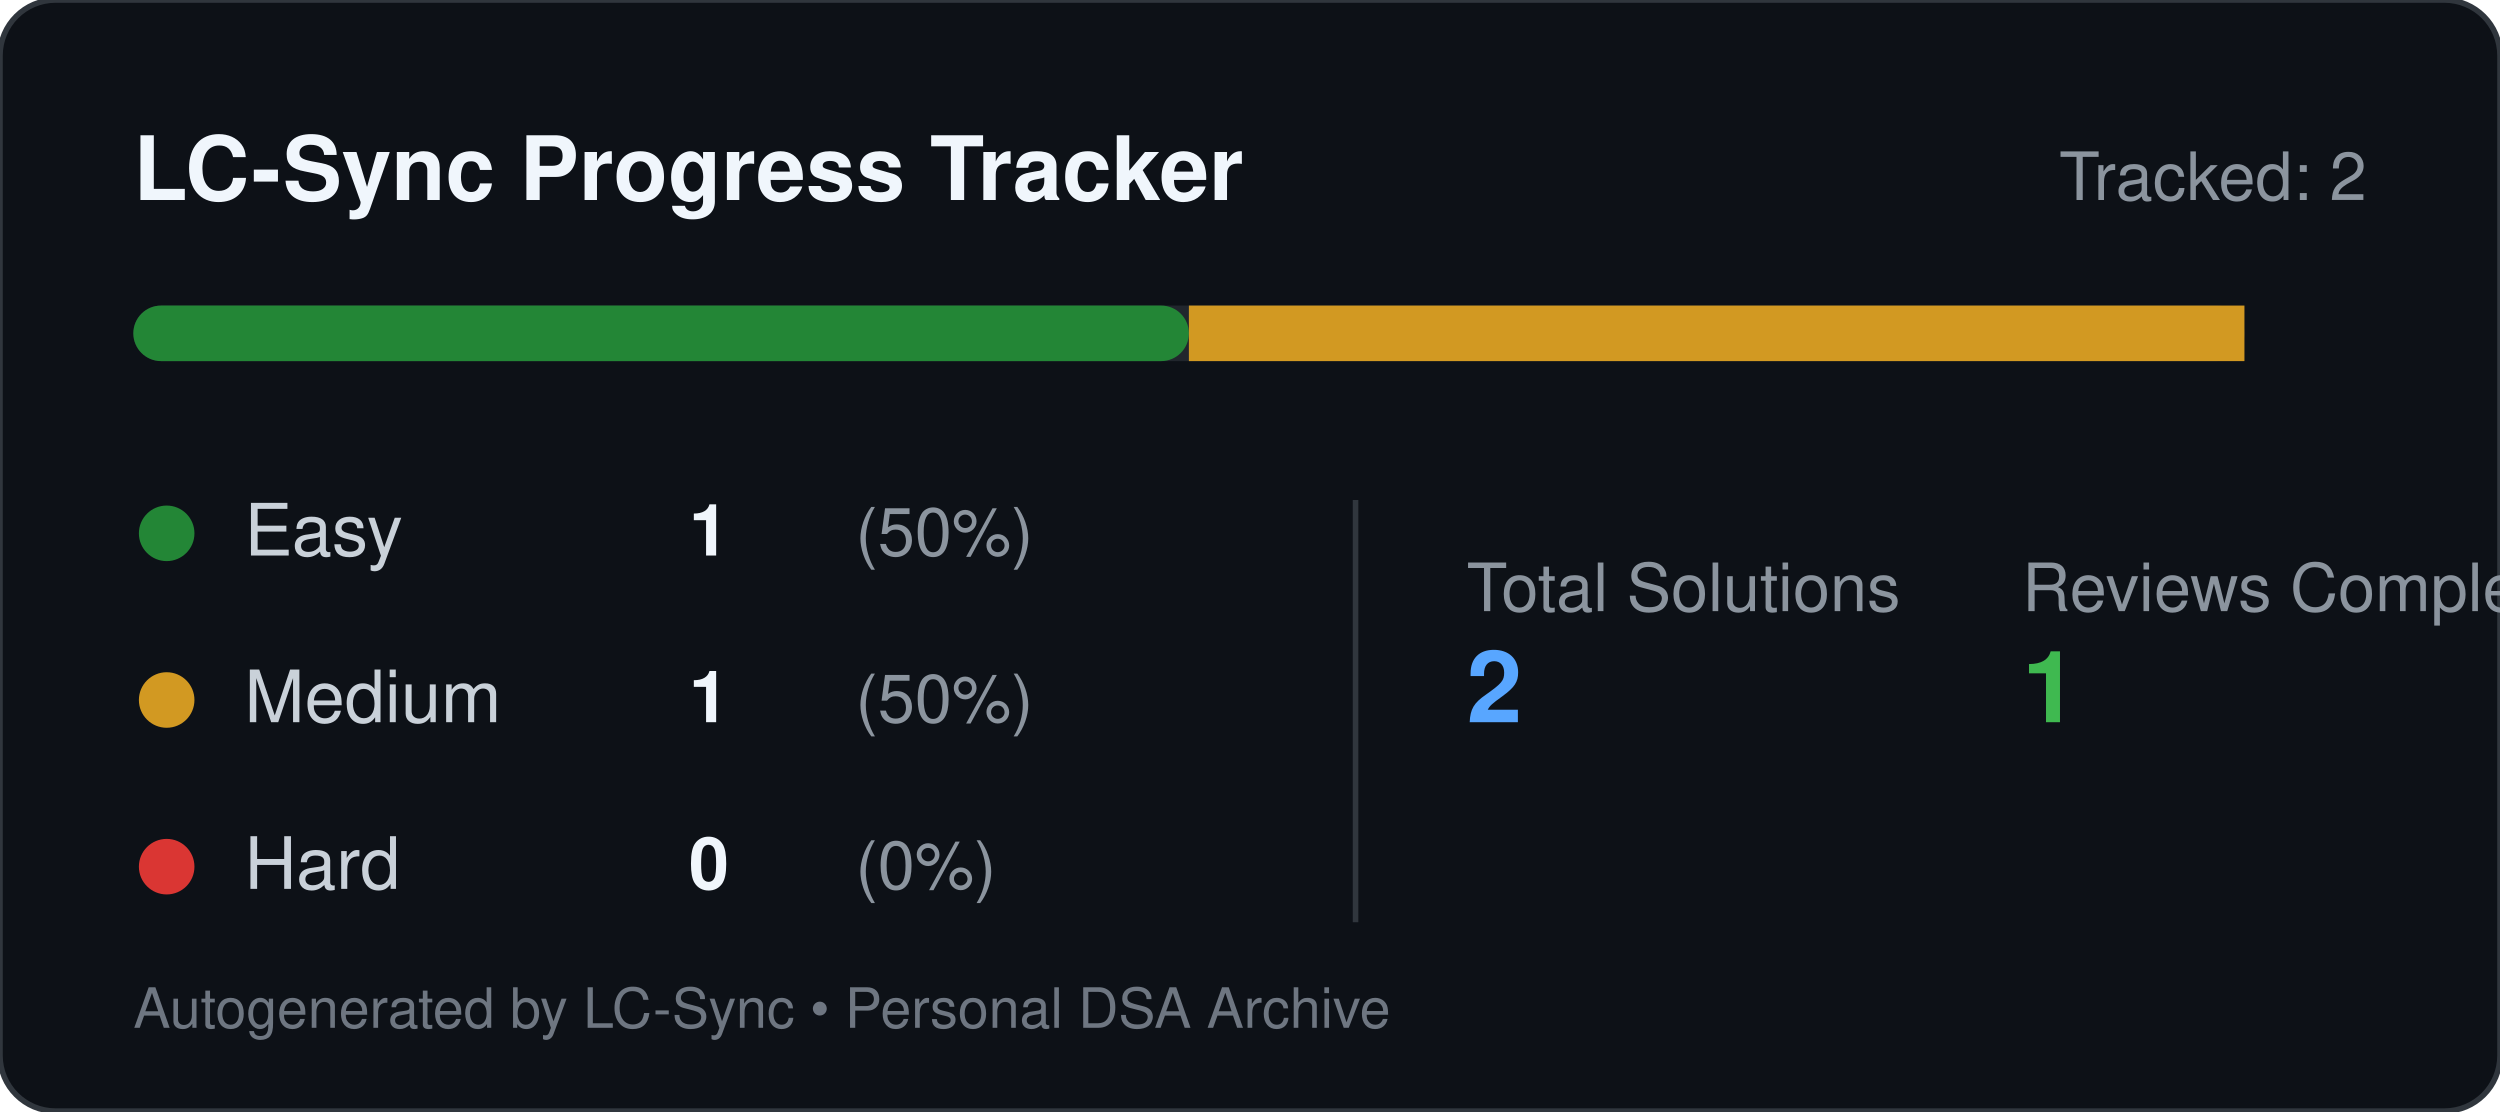
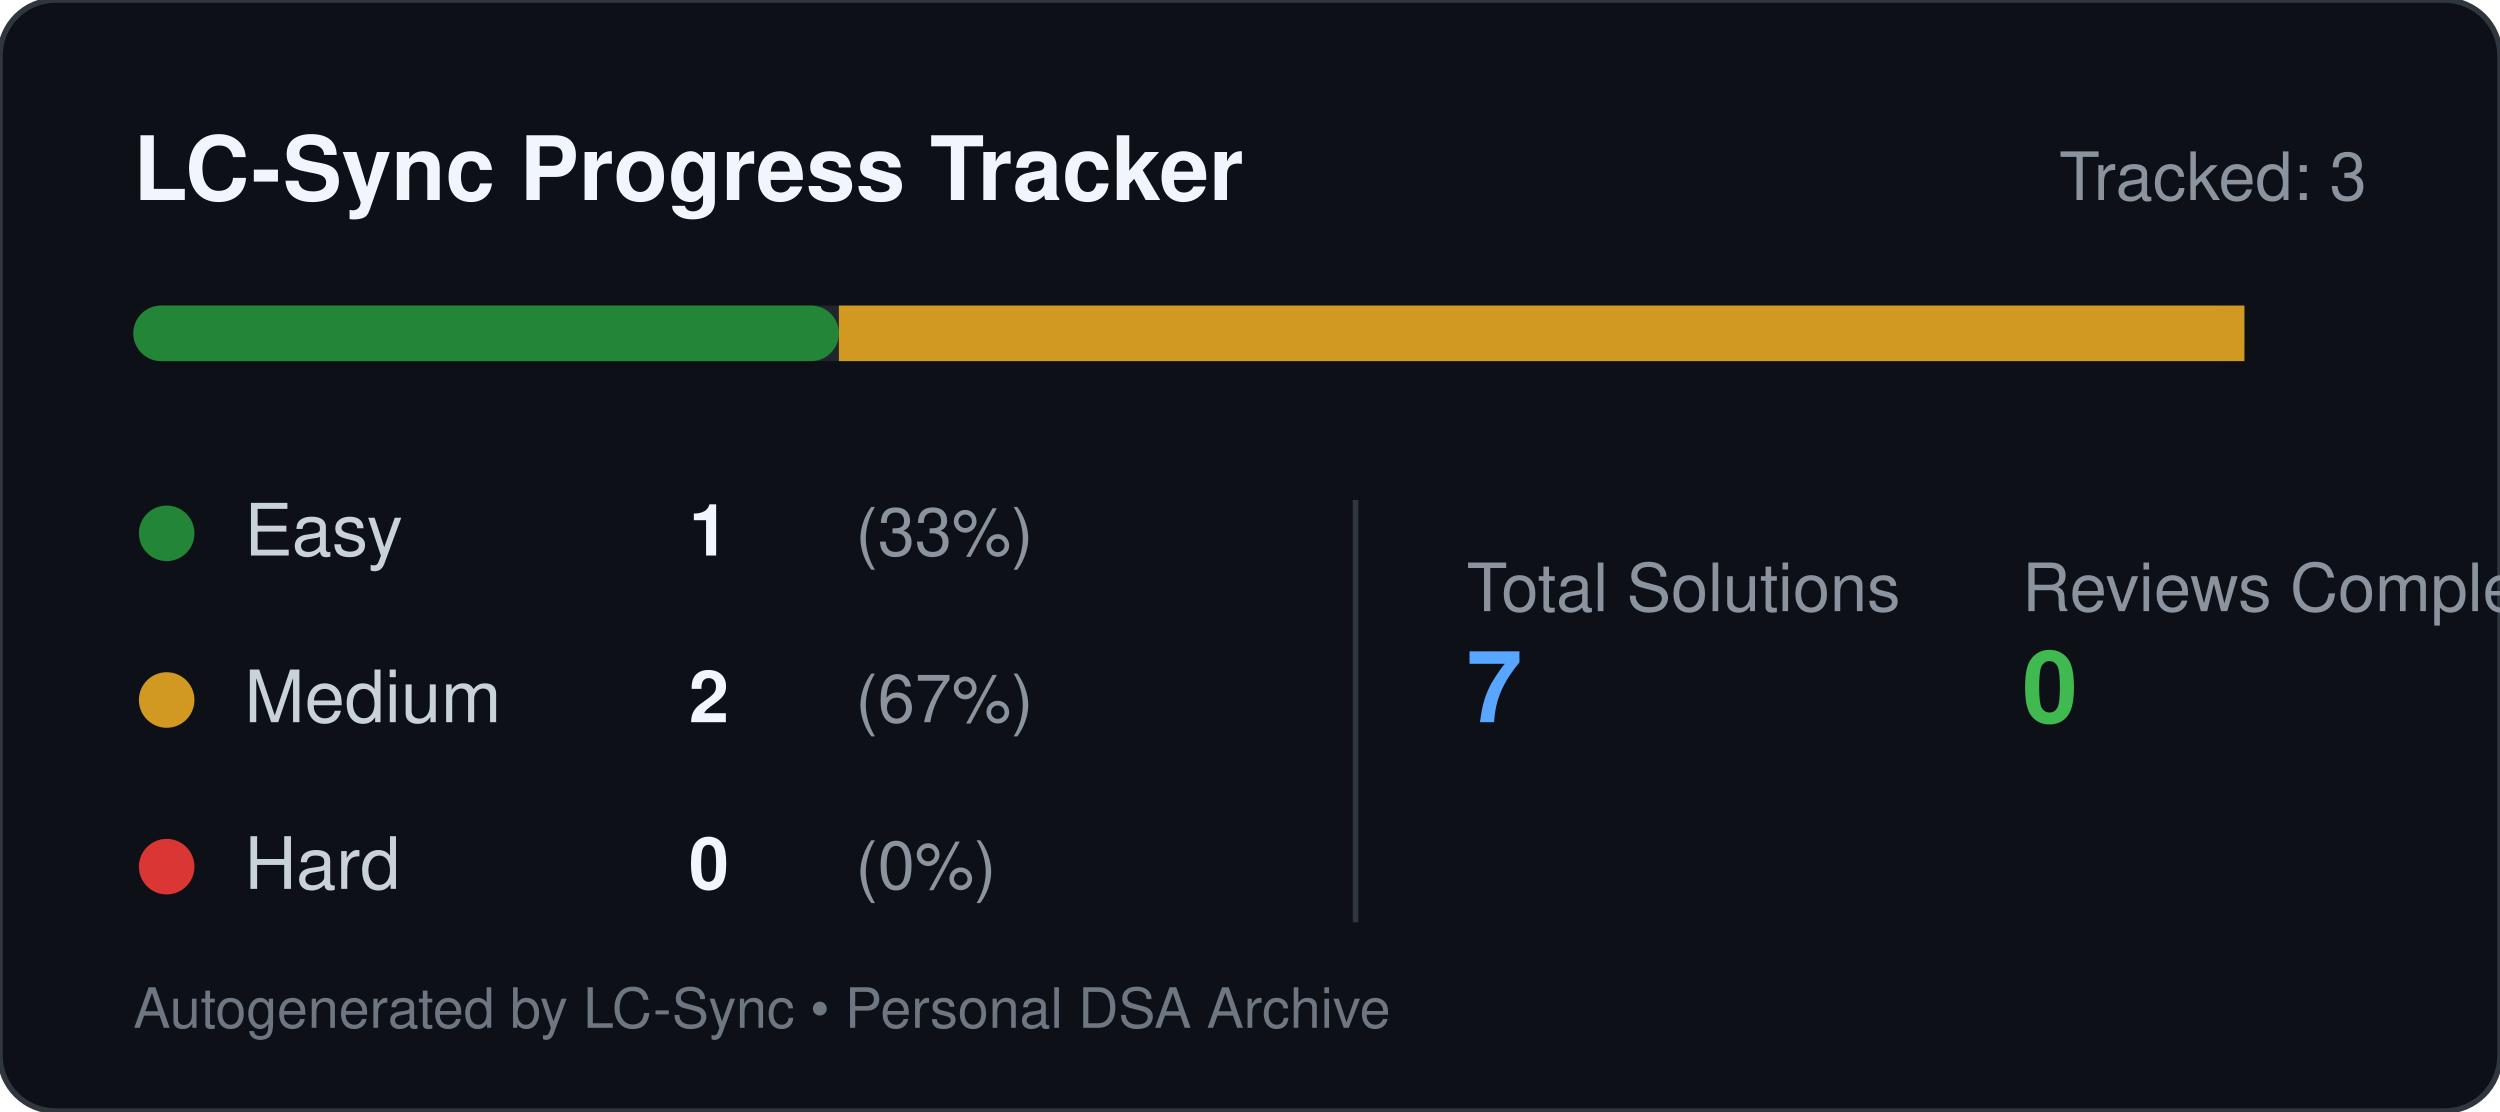
<svg xmlns="http://www.w3.org/2000/svg" width="450" height="200" viewBox="0 0 450 200" fill="none">
  <rect width="450" height="200" rx="10" fill="#0d1117" stroke="#30363d" stroke-width="1" />
  <text x="24" y="36" fill="#f0f6fc" font-family="-apple-system, BlinkMacSystemFont, 'Segoe UI', Helvetica, Arial, sans-serif" font-size="16" font-weight="600">LC-Sync Progress Tracker</text>
-   <text x="426" y="36" text-anchor="end" fill="#8b949e" font-family="-apple-system, BlinkMacSystemFont, 'Segoe UI', Helvetica, Arial, sans-serif" font-size="12">Tracked: 2</text>
+   <text x="426" y="36" text-anchor="end" fill="#8b949e" font-family="-apple-system, BlinkMacSystemFont, 'Segoe UI', Helvetica, Arial, sans-serif" font-size="12">Tracked: 3</text>
  <g transform="translate(24, 55)">
    <rect width="380" height="10" rx="5" fill="#21262d" />
-     <rect x="0" y="0" width="190" height="10" rx="5" fill="#238636" />
-     <rect x="190" y="0" width="190" height="10" fill="#d29922" />
+     <rect x="0" y="0" width="127" height="10" rx="5" fill="#238636" />
+     <rect x="127" y="0" width="253" height="10" fill="#d29922" />
    <rect x="380" y="0" width="0" height="10" rx="5" fill="#da3633" />
  </g>
  <g transform="translate(24, 90)" font-family="-apple-system, BlinkMacSystemFont, 'Segoe UI', Helvetica, Arial, sans-serif">
    <circle cx="6" cy="6" r="5" fill="#238636" />
    <text x="20" y="10" fill="#c9d1d9" font-size="13">Easy</text>
    <text x="100" y="10" fill="#f0f6fc" font-size="13" font-weight="600">1</text>
-     <text x="130" y="10" fill="#8b949e" font-size="12">(50%)</text>
+     <text x="130" y="10" fill="#8b949e" font-size="12">(33%)</text>
    <circle cx="6" cy="36" r="5" fill="#d29922" />
    <text x="20" y="40" fill="#c9d1d9" font-size="13">Medium</text>
-     <text x="100" y="40" fill="#f0f6fc" font-size="13" font-weight="600">1</text>
-     <text x="130" y="40" fill="#8b949e" font-size="12">(50%)</text>
+     <text x="100" y="40" fill="#f0f6fc" font-size="13" font-weight="600">2</text>
+     <text x="130" y="40" fill="#8b949e" font-size="12">(67%)</text>
    <circle cx="6" cy="66" r="5" fill="#da3633" />
    <text x="20" y="70" fill="#c9d1d9" font-size="13">Hard</text>
    <text x="100" y="70" fill="#f0f6fc" font-size="13" font-weight="600">0</text>
    <text x="130" y="70" fill="#8b949e" font-size="12">(0%)</text>
    <line x1="220" y1="0" x2="220" y2="76" stroke="#30363d" stroke-width="1" />
    <text x="240" y="20" fill="#8b949e" font-size="12">Total Solutions</text>
-     <text x="240" y="40" fill="#58a6ff" font-size="18" font-weight="600">2</text>
+     <text x="240" y="40" fill="#58a6ff" font-size="18" font-weight="600">7</text>
    <text x="340" y="20" fill="#8b949e" font-size="12">Reviews Completed</text>
-     <text x="340" y="40" fill="#3fb950" font-size="18" font-weight="600">1</text>
+     <text x="340" y="40" fill="#3fb950" font-size="18" font-weight="600">0</text>
  </g>
  <text x="24" y="185" fill="#6e7681" font-family="-apple-system, BlinkMacSystemFont, 'Segoe UI', Helvetica, Arial, sans-serif" font-size="10">Autogenerated by LC-Sync • Personal DSA Archive</text>
</svg>
